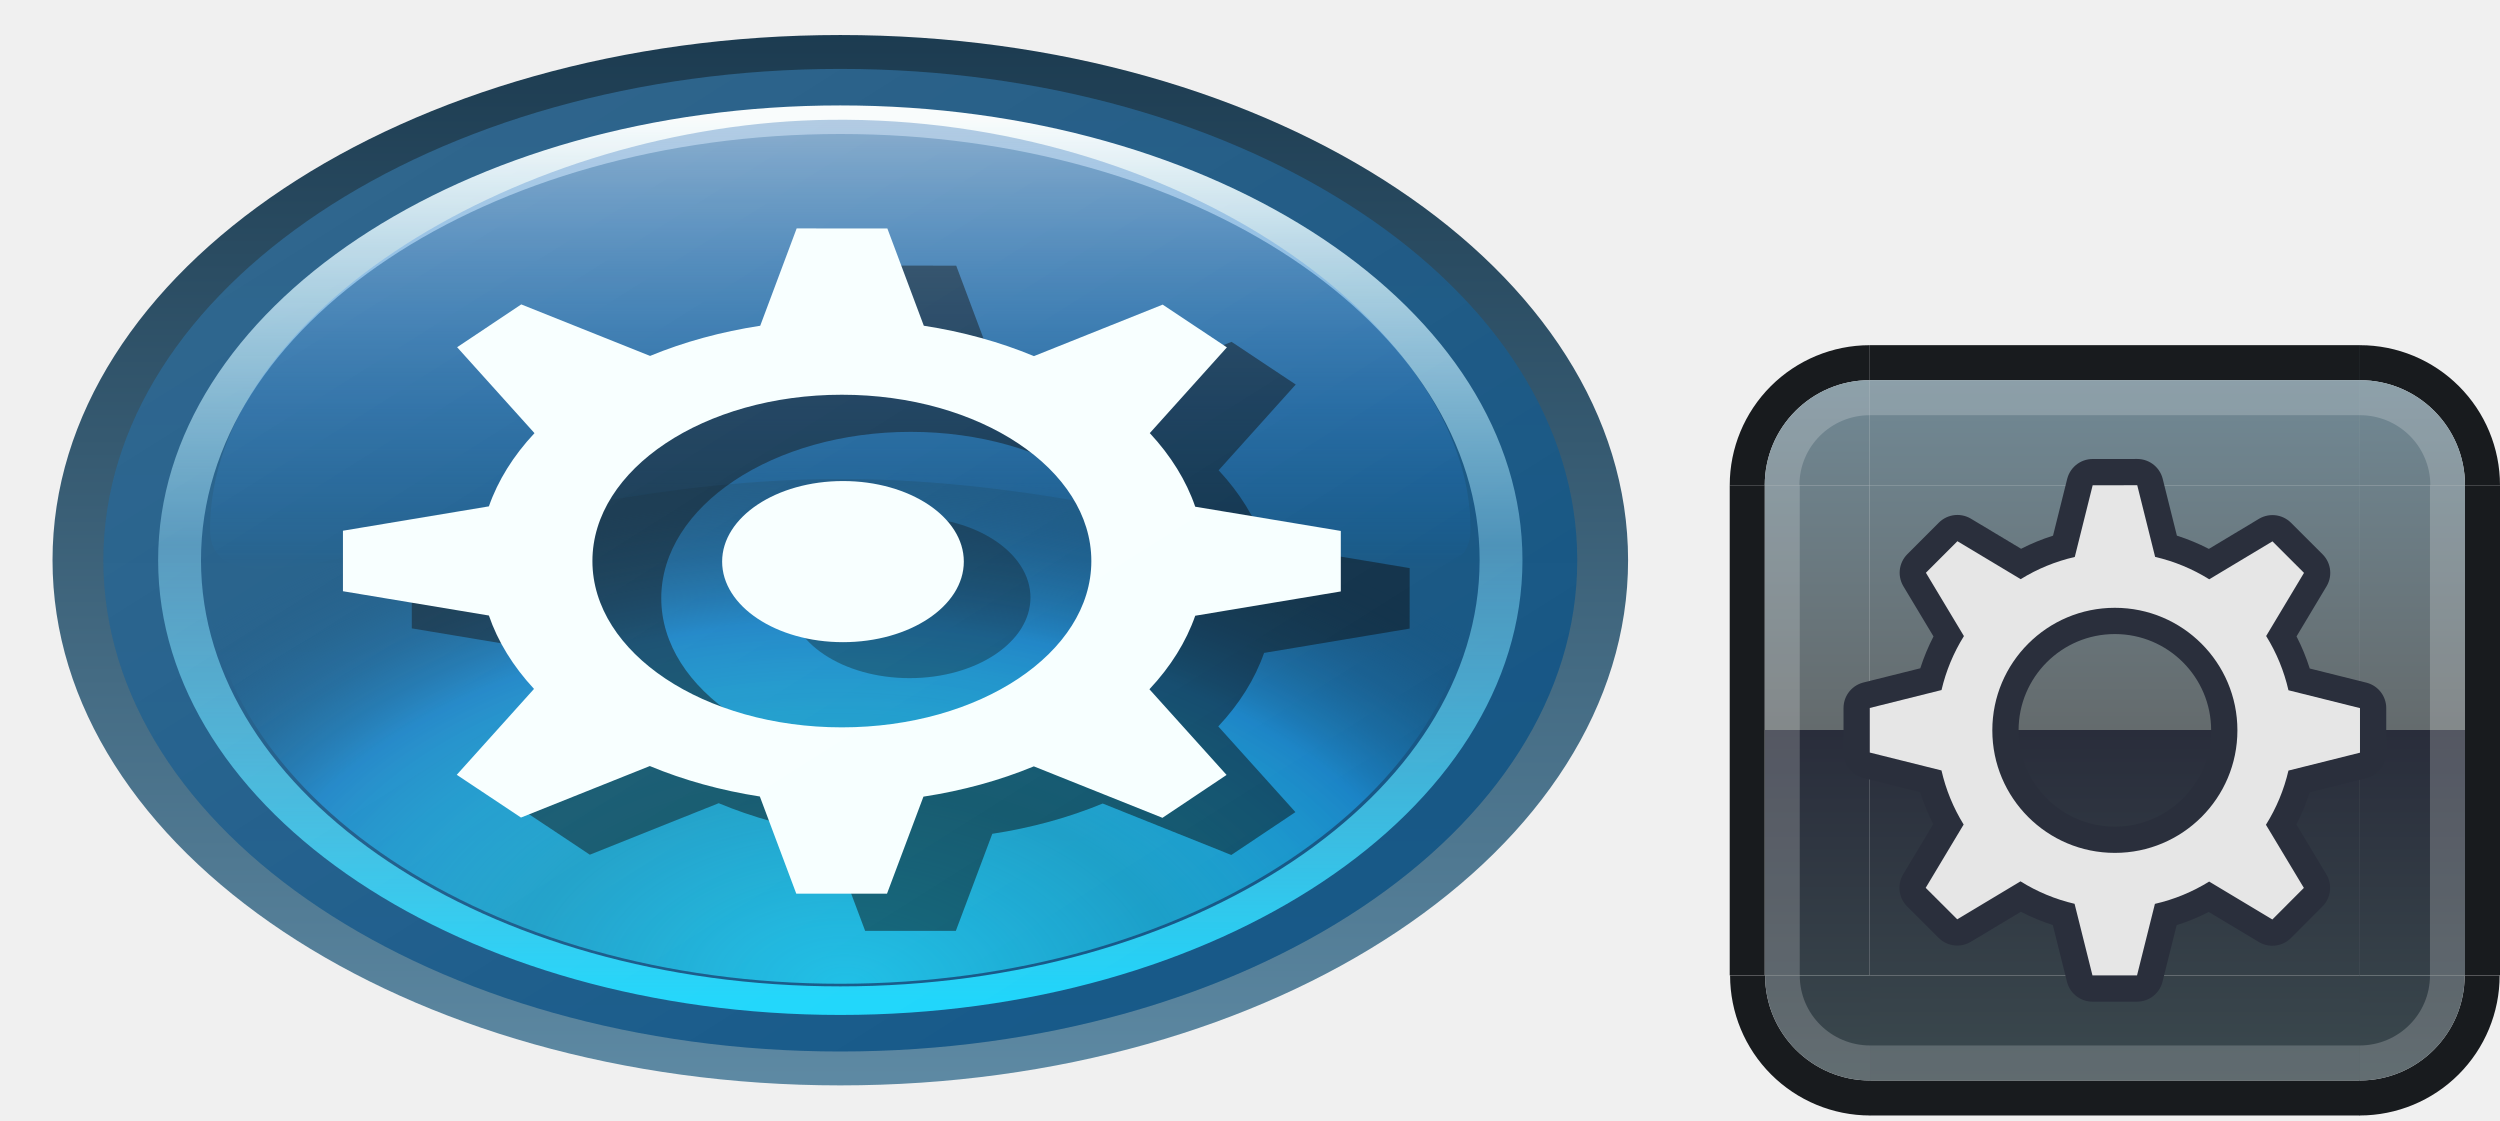
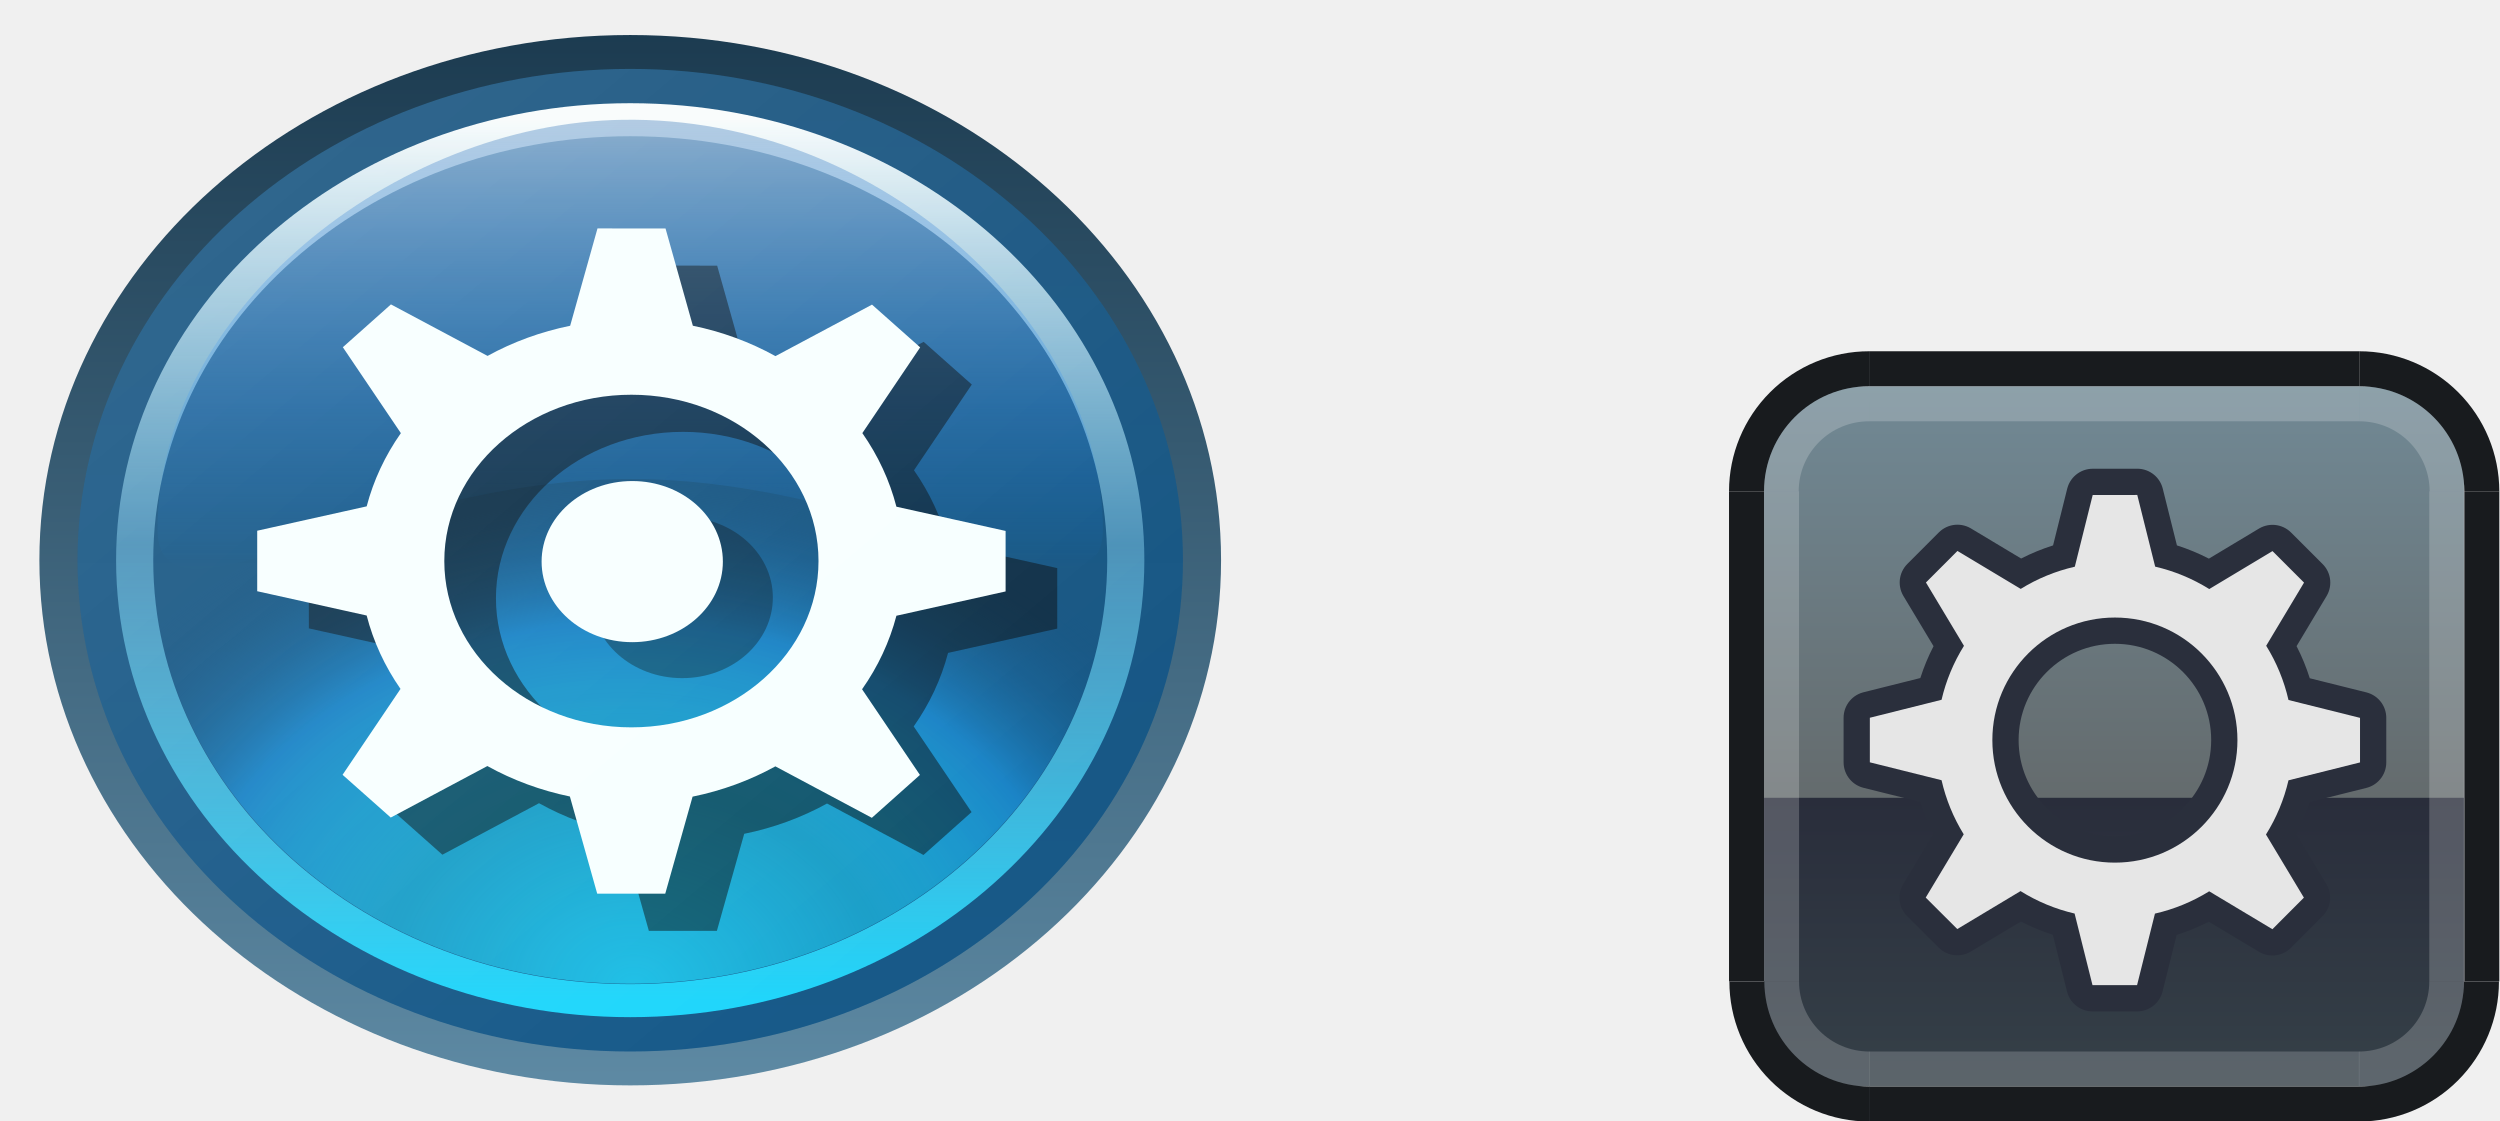
<svg xmlns="http://www.w3.org/2000/svg" xmlns:xlink="http://www.w3.org/1999/xlink" width="71.403" height="32" viewBox="0 0 71.403 32" version="1.1" id="svg8">
  <defs id="defs2">
    <linearGradient id="linearGradient51">
      <stop style="stop-color:#5e8aa4;stop-opacity:1;" offset="0" id="stop50" />
      <stop style="stop-color:#1c3b50;stop-opacity:1;" offset="1" id="stop51" />
    </linearGradient>
    <linearGradient id="linearGradient854">
      <stop style="stop-color:#104e7b;stop-opacity:1" offset="0" id="stop849" />
      <stop style="stop-color:#115586;stop-opacity:1;" offset="1" id="stop852" />
    </linearGradient>
    <linearGradient id="linearGradient1763">
      <stop style="stop-color:#f8fcfc;stop-opacity:1" offset="0" id="stop1759" />
      <stop id="stop1769" offset="0.483" style="stop-color:#7ccced;stop-opacity:0.496" />
      <stop style="stop-color:#19d5fb;stop-opacity:1" offset="1" id="stop1761" />
    </linearGradient>
    <radialGradient xlink:href="#linearGradient892" id="radialGradient896" cx="17.281" cy="99.091" fx="17.281" fy="99.091" r="7" gradientTransform="matrix(1.708393,-1.422483,1.6197,1.567821,-245.9046,1042.923)" gradientUnits="userSpaceOnUse" />
    <linearGradient id="linearGradient892">
      <stop style="stop-color:#19d5fb;stop-opacity:0.82" offset="0" id="stop888" />
      <stop id="stop1494" offset="0.388" style="stop-color:#19d5fb;stop-opacity:0.561;" />
      <stop style="stop-color:#1480c4;stop-opacity:1;" offset="0.701" id="stop1496" />
      <stop style="stop-color:#0f4b75;stop-opacity:0.004" offset="1" id="stop890" />
    </linearGradient>
    <linearGradient xlink:href="#linearGradient1763" id="linearGradient1765" x1="-79.57" y1="1100.246" x2="-79.586" y2="1127.793" gradientUnits="userSpaceOnUse" gradientTransform="matrix(0.9149628,0,0,0.9149628,16.73954,142.2332)" />
    <linearGradient xlink:href="#linearGradient1783" id="linearGradient1785" x1="-79.46" y1="1100.078" x2="-79.46" y2="1114.228" gradientUnits="userSpaceOnUse" gradientTransform="matrix(0.8571429,0,0,0.8984845,12.14286,160.6078)" />
    <linearGradient id="linearGradient1783">
      <stop style="stop-color:#96b8d9;stop-opacity:0.808" offset="0" id="stop1779" />
      <stop style="stop-color:#007ef2;stop-opacity:0.004" offset="1" id="stop1781" />
    </linearGradient>
    <linearGradient xlink:href="#linearGradient51" id="linearGradient1838" x1="-78.917" y1="1129.677" x2="-78.917" y2="1098.478" gradientUnits="userSpaceOnUse" gradientTransform="matrix(0.9677419,0,0,0.9677419,20.93548,83.43625)" />
    <linearGradient xlink:href="#linearGradient854" id="linearGradient857" x1="-56.06" y1="1147.729" x2="-56.06" y2="1175.502" gradientUnits="userSpaceOnUse" />
    <linearGradient xlink:href="#linearGradient8053" id="linearGradient8055" x1="-65.107" y1="1150.935" x2="-46.893" y2="1170.194" gradientUnits="userSpaceOnUse" gradientTransform="translate(3.7138672e-6)" />
    <linearGradient id="linearGradient8053">
      <stop style="stop-color:#ffffff;stop-opacity:0.435;" offset="0" id="stop8049" />
      <stop style="stop-color:#ffffff;stop-opacity:0.092;" offset="1" id="stop8051" />
    </linearGradient>
-     <linearGradient xlink:href="#linearGradient96" id="linearGradient44" x1="318.102" y1="169.967" x2="318.102" y2="189.967" gradientUnits="userSpaceOnUse" gradientTransform="matrix(3.5,0,0,1,-1120.856,947.5517)" />
    <linearGradient id="linearGradient96">
      <stop style="stop-color:#718995;stop-opacity:1;" offset="0" id="stop93" />
      <stop style="stop-color:#646b6d;stop-opacity:1;" offset="0.499" id="stop94" />
      <stop style="stop-color:#292d3b;stop-opacity:1;" offset="0.5" id="stop95" />
      <stop style="stop-color:#3b494e;stop-opacity:1;" offset="1" id="stop96" />
    </linearGradient>
-     <linearGradient xlink:href="#linearGradient96" id="linearGradient52" x1="319.768" y1="169.753" x2="319.768" y2="191.182" gradientUnits="userSpaceOnUse" gradientTransform="matrix(1.500004,0,0,1,-159.5521,-3.596089e-5)" />
-     <linearGradient xlink:href="#linearGradient96" id="linearGradient54" x1="319.768" y1="169.753" x2="319.768" y2="191.182" gradientUnits="userSpaceOnUse" gradientTransform="matrix(1.500014,0,0,1.000019,-159.5553,-0.00354022)" />
-     <linearGradient xlink:href="#linearGradient96" id="linearGradient91" x1="316.102" y1="-169.967" x2="316.102" y2="-189.967" gradientUnits="userSpaceOnUse" />
-     <linearGradient xlink:href="#linearGradient96" id="linearGradient93" gradientUnits="userSpaceOnUse" x1="317.102" y1="-189.967" x2="317.102" y2="-169.967" />
-     <linearGradient xlink:href="#linearGradient96" id="linearGradient1" gradientUnits="userSpaceOnUse" x1="314.102" y1="169.967" x2="314.102" y2="188.967" />
-     <linearGradient xlink:href="#linearGradient96" id="linearGradient3" gradientUnits="userSpaceOnUse" x1="314.092" y1="188.967" x2="314.092" y2="169.967" />
-     <linearGradient xlink:href="#linearGradient96" id="linearGradient2" gradientUnits="userSpaceOnUse" x1="314.102" y1="169.967" x2="314.102" y2="188.967" />
-     <linearGradient xlink:href="#linearGradient96" id="linearGradient4" gradientUnits="userSpaceOnUse" x1="314.092" y1="188.967" x2="314.092" y2="169.967" />
+     <linearGradient xlink:href="#linearGradient96" id="linearGradient45" gradientUnits="userSpaceOnUse" gradientTransform="matrix(4.997554,0,0,1.428571,-1598.738,876.4235)" x1="317.959" y1="172.967" x2="317.959" y2="189.438" />
  </defs>
  <style id="current-color-scheme" type="text/css">
      .ColorScheme-Text {
      }
      .ColorScheme-Background{
      }
      .ColorScheme-Highlight{
      }
      .ColorScheme-ViewText {
      }
      .ColorScheme-ViewBackground{
      }
      .ColorScheme-ViewHover {
      }
      .ColorScheme-ViewFocus{
      }
      .ColorScheme-ButtonText {
      }
      .ColorScheme-ButtonBackground{
      }
      .ColorScheme-ButtonHover {
      }
      .ColorScheme-ButtonFocus{
      }
    </style>
  <g id="layer1" transform="translate(73.99995,-1147.52)" style="display:inline">
-     <g id="start-here-kde" transform="matrix(1.5,0,0,1,34.00007,2.000147)" style="stroke-width:0.816">
-       <rect style="fill:none;fill-opacity:0.237;stroke:none;stroke-width:0.816;stroke-miterlimit:4;stroke-dasharray:none;stroke-opacity:0.628" id="rect882" width="32" height="32" x="-72" y="1145.52" />
-       <ellipse ry="15" rx="15" style="fill:url(#linearGradient1838);fill-opacity:1;stroke:none;stroke-width:1.633;stroke-miterlimit:4;stroke-dasharray:none;stroke-opacity:1" id="circle920" cx="-56" cy="1161.52" />
-       <ellipse ry="14.032" rx="14.032" cy="1161.52" cx="-56" id="circle898" style="fill:url(#linearGradient857);fill-opacity:1;stroke:none;stroke-width:1.633;stroke-miterlimit:4;stroke-dasharray:none;stroke-opacity:1" />
-       <circle r="12.097" cy="1161.52" cx="-56" id="circle886" style="fill:url(#radialGradient896);fill-opacity:1;stroke:none;stroke-width:1.633;stroke-miterlimit:4;stroke-dasharray:none;stroke-opacity:1" />
-       <path id="path1757" d="M -43.419,1161.52 A 12.581,12.581 0 0 1 -56,1174.1 12.581,12.581 0 0 1 -68.581,1161.52 12.581,12.581 0 0 1 -56,1148.939 a 12.581,12.581 0 0 1 12.581,12.581 z" style="fill:none;fill-opacity:1;stroke:url(#linearGradient1765);stroke-width:0.816;stroke-linecap:round;stroke-linejoin:round;stroke-miterlimit:4;stroke-dasharray:none;stroke-opacity:1" />
-       <path id="path1775" d="m -44,1160.632 c 0,3.164 -5.373,-1.431 -12,-1.431 -6.627,0 -12,4.643 -12,1.431 0,-6.2 5.997,-11.593 11.811,-11.691 6.602,-0.112 12.189,5.912 12.189,11.691 z" style="fill:url(#linearGradient1785);fill-opacity:1;stroke:none;stroke-width:0.408;stroke-linecap:round;stroke-linejoin:round;stroke-miterlimit:4;stroke-dasharray:none;stroke-opacity:1" />
-       <g style="fill:#000000;fill-opacity:0.429;stroke-width:0.816" transform="translate(1.417969,1.146397)" id="g913">
-         <path id="path909" d="m -56.938,1151.958 -0.694,2.78 a 6.91,6.91 0 0 0 -2.097,0.861 l -2.453,-1.471 -1.221,1.223 1.473,2.455 a 6.91,6.91 0 0 0 -0.868,2.091 l -2.779,0.696 v 1.728 l 2.779,0.694 a 6.91,6.91 0 0 0 0.859,2.096 l -1.471,2.453 1.223,1.221 2.453,-1.471 a 6.91,6.91 0 0 0 2.095,0.87 l 0.694,2.776 h 1.727 l 0.694,-2.772 a 6.91,6.91 0 0 0 2.102,-0.865 l 2.449,1.47 1.221,-1.225 -1.469,-2.447 a 6.91,6.91 0 0 0 0.872,-2.1 l 2.772,-0.694 v -1.728 l -2.772,-0.692 a 6.91,6.91 0 0 0 -0.865,-2.102 l 1.468,-2.449 -1.223,-1.22 -2.451,1.471 a 6.91,6.91 0 0 0 -2.097,-0.868 l -0.694,-2.778 z m 0.861,4.75 a 4.75,4.75 0 0 1 4.75,4.75 4.75,4.75 0 0 1 -4.75,4.75 4.75,4.75 0 0 1 -4.75,-4.75 4.75,4.75 0 0 1 4.75,-4.75 z" style="opacity:1;fill:#000000;fill-opacity:0.47;stroke:none;stroke-width:1.561;stroke-linecap:round;stroke-linejoin:round;stroke-miterlimit:4;stroke-dasharray:none;stroke-opacity:1" />
-         <circle r="2.301" style="opacity:0.9;fill:#000000;fill-opacity:0.376;stroke:none;stroke-width:0.756;stroke-linecap:round;stroke-linejoin:round;stroke-miterlimit:4;stroke-dasharray:none;stroke-opacity:1" id="circle911" cx="-56.098" cy="1161.441" />
+     <g id="start-here-kde" transform="matrix(1.125,0,0,1,7.000049,2.000147)" style="stroke-width:0.943">
+       <rect style="fill:none;fill-opacity:0.237;stroke:none;stroke-width:0.943;stroke-miterlimit:4;stroke-dasharray:none;stroke-opacity:0.628" id="rect882" width="32" height="32" x="-72" y="1145.52" />
+       <ellipse ry="15" rx="15" style="fill:url(#linearGradient1838);fill-opacity:1;stroke:none;stroke-width:1.886;stroke-miterlimit:4;stroke-dasharray:none;stroke-opacity:1" id="circle920" cx="-56" cy="1161.52" />
+       <ellipse ry="14.032" rx="14.032" cy="1161.52" cx="-56" id="circle898" style="fill:url(#linearGradient857);fill-opacity:1;stroke:none;stroke-width:1.886;stroke-miterlimit:4;stroke-dasharray:none;stroke-opacity:1" />
+       <circle r="12.097" cy="1161.52" cx="-56" id="circle886" style="fill:url(#radialGradient896);fill-opacity:1;stroke:none;stroke-width:1.886;stroke-miterlimit:4;stroke-dasharray:none;stroke-opacity:1" />
+       <path id="path1757" d="M -43.419,1161.52 A 12.581,12.581 0 0 1 -56,1174.1 12.581,12.581 0 0 1 -68.581,1161.52 12.581,12.581 0 0 1 -56,1148.939 a 12.581,12.581 0 0 1 12.581,12.581 z" style="fill:none;fill-opacity:1;stroke:url(#linearGradient1765);stroke-width:0.943;stroke-linecap:round;stroke-linejoin:round;stroke-miterlimit:4;stroke-dasharray:none;stroke-opacity:1" />
+       <path id="path1775" d="m -44,1160.632 c 0,3.164 -5.373,-1.431 -12,-1.431 -6.627,0 -12,4.643 -12,1.431 0,-6.2 5.997,-11.593 11.811,-11.691 6.602,-0.112 12.189,5.912 12.189,11.691 z" style="fill:url(#linearGradient1785);fill-opacity:1;stroke:none;stroke-width:0.471;stroke-linecap:round;stroke-linejoin:round;stroke-miterlimit:4;stroke-dasharray:none;stroke-opacity:1" />
+       <g style="fill:#000000;fill-opacity:0.429;stroke-width:0.943" transform="translate(1.417969,1.146397)" id="g913">
+         <path id="path909" d="m -56.938,1151.958 -0.694,2.78 a 6.91,6.91 0 0 0 -2.097,0.861 l -2.453,-1.471 -1.221,1.223 1.473,2.455 a 6.91,6.91 0 0 0 -0.868,2.091 l -2.779,0.696 v 1.728 l 2.779,0.694 a 6.91,6.91 0 0 0 0.859,2.096 l -1.471,2.453 1.223,1.221 2.453,-1.471 a 6.91,6.91 0 0 0 2.095,0.87 l 0.694,2.776 h 1.727 l 0.694,-2.772 a 6.91,6.91 0 0 0 2.102,-0.865 l 2.449,1.47 1.221,-1.225 -1.469,-2.447 a 6.91,6.91 0 0 0 0.872,-2.1 l 2.772,-0.694 v -1.728 l -2.772,-0.692 a 6.91,6.91 0 0 0 -0.865,-2.102 l 1.468,-2.449 -1.223,-1.22 -2.451,1.471 a 6.91,6.91 0 0 0 -2.097,-0.868 l -0.694,-2.778 z m 0.861,4.75 a 4.75,4.75 0 0 1 4.75,4.75 4.75,4.75 0 0 1 -4.75,4.75 4.75,4.75 0 0 1 -4.75,-4.75 4.75,4.75 0 0 1 4.75,-4.75 z" style="opacity:1;fill:#000000;fill-opacity:0.47;stroke:none;stroke-width:1.803;stroke-linecap:round;stroke-linejoin:round;stroke-miterlimit:4;stroke-dasharray:none;stroke-opacity:1" />
+         <circle r="2.301" style="opacity:0.9;fill:#000000;fill-opacity:0.376;stroke:none;stroke-width:0.873;stroke-linecap:round;stroke-linejoin:round;stroke-miterlimit:4;stroke-dasharray:none;stroke-opacity:1" id="circle911" cx="-56.098" cy="1161.441" />
      </g>
-       <path id="path2007" d="m -56.831,1152.044 -0.694,2.78 a 6.91,6.91 0 0 0 -2.097,0.861 l -2.453,-1.471 -1.221,1.223 1.473,2.454 a 6.91,6.91 0 0 0 -0.868,2.091 l -2.779,0.696 v 1.728 l 2.779,0.694 a 6.91,6.91 0 0 0 0.859,2.096 l -1.471,2.453 1.223,1.221 2.453,-1.471 a 6.91,6.91 0 0 0 2.095,0.87 l 0.694,2.776 h 1.727 l 0.694,-2.772 a 6.91,6.91 0 0 0 2.102,-0.865 l 2.449,1.47 1.221,-1.225 -1.469,-2.447 a 6.91,6.91 0 0 0 0.872,-2.1 l 2.772,-0.694 v -1.728 l -2.772,-0.692 a 6.91,6.91 0 0 0 -0.865,-2.102 l 1.468,-2.449 -1.223,-1.221 -2.451,1.471 a 6.91,6.91 0 0 0 -2.097,-0.868 l -0.694,-2.778 z m 0.861,4.75 a 4.75,4.75 0 0 1 4.75,4.75 4.75,4.75 0 0 1 -4.75,4.75 4.75,4.75 0 0 1 -4.75,-4.75 4.75,4.75 0 0 1 4.75,-4.75 z" style="fill:#f7ffff;fill-opacity:1;stroke:none;stroke-width:1.561;stroke-linecap:round;stroke-linejoin:round;stroke-miterlimit:4;stroke-dasharray:none;stroke-opacity:1" />
-       <circle r="2.301" style="fill:#f7ffff;fill-opacity:1;stroke:none;stroke-width:0.756;stroke-linecap:round;stroke-linejoin:round;stroke-miterlimit:4;stroke-dasharray:none;stroke-opacity:1" id="circle1868" cx="-55.949" cy="1161.56" />
-       <ellipse ry="14.032" rx="14.032" cy="1161.52" cx="-56" id="ellipse8047" style="display:inline;opacity:0.3;fill:url(#linearGradient8055);fill-opacity:1;stroke:none;stroke-width:1.633;stroke-miterlimit:4;stroke-dasharray:none;stroke-opacity:1" />
+       <path id="path2007" d="m -56.831,1152.044 -0.694,2.78 a 6.91,6.91 0 0 0 -2.097,0.861 l -2.453,-1.471 -1.221,1.223 1.473,2.454 a 6.91,6.91 0 0 0 -0.868,2.091 l -2.779,0.696 v 1.728 l 2.779,0.694 a 6.91,6.91 0 0 0 0.859,2.096 l -1.471,2.453 1.223,1.221 2.453,-1.471 a 6.91,6.91 0 0 0 2.095,0.87 l 0.694,2.776 h 1.727 l 0.694,-2.772 a 6.91,6.91 0 0 0 2.102,-0.865 l 2.449,1.47 1.221,-1.225 -1.469,-2.447 a 6.91,6.91 0 0 0 0.872,-2.1 l 2.772,-0.694 v -1.728 l -2.772,-0.692 a 6.91,6.91 0 0 0 -0.865,-2.102 l 1.468,-2.449 -1.223,-1.221 -2.451,1.471 a 6.91,6.91 0 0 0 -2.097,-0.868 l -0.694,-2.778 z m 0.861,4.75 a 4.75,4.75 0 0 1 4.75,4.75 4.75,4.75 0 0 1 -4.75,4.75 4.75,4.75 0 0 1 -4.75,-4.75 4.75,4.75 0 0 1 4.75,-4.75 z" style="fill:#f7ffff;fill-opacity:1;stroke:none;stroke-width:1.803;stroke-linecap:round;stroke-linejoin:round;stroke-miterlimit:4;stroke-dasharray:none;stroke-opacity:1" />
+       <circle r="2.301" style="fill:#f7ffff;fill-opacity:1;stroke:none;stroke-width:0.873;stroke-linecap:round;stroke-linejoin:round;stroke-miterlimit:4;stroke-dasharray:none;stroke-opacity:1" id="circle1868" cx="-55.949" cy="1161.56" />
+       <ellipse ry="14.032" rx="14.032" cy="1161.52" cx="-56" id="ellipse8047" style="display:inline;opacity:0.3;fill:url(#linearGradient8055);fill-opacity:1;stroke:none;stroke-width:1.886;stroke-miterlimit:4;stroke-dasharray:none;stroke-opacity:1" />
    </g>
-     <g id="22-22-start-here-kde" transform="translate(-2.59689,40.85953)">
-       <rect transform="scale(1,-1)" style="fill:none;fill-opacity:1;stroke:none;stroke-width:1.5;stroke-linecap:round;stroke-miterlimit:4;stroke-dasharray:none;stroke-opacity:1" id="rect1654" width="4" height="1" x="-15" y="-1120.52" />
-       <rect style="fill:url(#linearGradient44);fill-opacity:1;stroke-width:2.5;stroke-linecap:round;stroke-linejoin:round;stroke-opacity:0.905" id="toolbutton-hover-center" width="14" height="14" x="-18" y="1120.519" />
-       <g id="toolbutton-hover-right" transform="matrix(1,0,0,0.9332959,-323.1017,959.0902)" style="stroke-width:1.035">
-         <rect style="fill:url(#linearGradient52);stroke:none;stroke-width:1.098;stroke-linecap:round;stroke-miterlimit:4;stroke-dasharray:none;stroke-opacity:1" id="rect2220" width="3" height="15.001" x="319.102" y="172.967" />
-         <rect y="172.967" x="322.102" height="15" width="1" id="rect1734" style="fill:#181b1e;fill-opacity:1;stroke:none;stroke-width:1.553;stroke-linecap:round;stroke-miterlimit:4;stroke-dasharray:none;stroke-opacity:1" />
-         <rect y="172.967" x="321.102" height="15" width="1" id="rect37" style="opacity:0.2;fill:#ffffff;fill-opacity:1;stroke:none;stroke-width:1.553;stroke-linecap:round;stroke-miterlimit:4;stroke-dasharray:none;stroke-opacity:1" />
+     <g id="22-22-start-here-kde" transform="translate(0.383029,35.0325)">
+       <rect style="fill:url(#linearGradient45);fill-opacity:1;stroke-width:2.5;stroke-linecap:round;stroke-linejoin:round;stroke-opacity:0.905" id="rect15" width="19.99" height="20" x="-24" y="1123.52" rx="2" ry="2" />
+       <rect y="1126.52" x="-4" height="13.999" width="1" id="rect17" style="fill:#181b1e;fill-opacity:1;stroke:none;stroke-width:1.5;stroke-linecap:round;stroke-miterlimit:4;stroke-dasharray:none;stroke-opacity:1" />
+       <rect y="1126.52" x="-5" height="13.999" width="1" id="rect18" style="opacity:0.2;fill:#ffffff;fill-opacity:1;stroke:none;stroke-width:1.5;stroke-linecap:round;stroke-miterlimit:4;stroke-dasharray:none;stroke-opacity:1" />
+       <rect y="1126.52" x="24" height="13.999" width="1" id="rect20" style="fill:#181b1e;fill-opacity:1;stroke:none;stroke-width:1.5;stroke-linecap:round;stroke-miterlimit:4;stroke-dasharray:none;stroke-opacity:1" transform="scale(-1,1)" />
+       <rect y="1126.52" x="23" height="13.999" width="1" id="rect21" style="opacity:0.2;fill:#ffffff;fill-opacity:1;stroke:none;stroke-width:1.5;stroke-linecap:round;stroke-miterlimit:4;stroke-dasharray:none;stroke-opacity:1" transform="scale(-1,1)" />
+       <rect transform="scale(1,-1)" style="fill:#181b1e;fill-opacity:1;stroke:none;stroke-width:1.5;stroke-linecap:round;stroke-miterlimit:4;stroke-dasharray:none;stroke-opacity:1" id="rect22" width="14" height="1" x="-21" y="-1123.52" />
+       <rect transform="scale(1,-1)" style="opacity:0.2;fill:#ffffff;fill-opacity:1;stroke:none;stroke-width:1.5;stroke-linecap:round;stroke-miterlimit:4;stroke-dasharray:none;stroke-opacity:1" id="rect24" width="14" height="1" x="-21" y="-1124.52" />
+       <rect style="fill:#181b1e;fill-opacity:1;stroke:none;stroke-width:1.5;stroke-linecap:round;stroke-miterlimit:4;stroke-dasharray:none;stroke-opacity:1" id="rect25" width="14" height="1" x="-21" y="1143.52" />
+       <rect style="opacity:0.2;fill:#ffffff;fill-opacity:0.946;stroke:none;stroke-width:1.5;stroke-linecap:round;stroke-miterlimit:4;stroke-dasharray:none;stroke-opacity:1" id="rect27" width="14" height="1" x="-21" y="1142.52" />
+       <path id="path27" style="fill:#181b1e;fill-opacity:1;stroke-width:2.5;stroke-linecap:round;stroke-linejoin:round;stroke-opacity:0.905" d="m -21,1122.52 a 4,4 0 0 0 -2.828,1.172 4,4 0 0 0 -1.172,2.828 h 1 a 3,3 0 0 1 3,-3 z" />
+       <path id="path29" style="opacity:0.2;fill:#ffffff;fill-opacity:1;stroke-width:2.165;stroke-linecap:round;stroke-linejoin:round;stroke-opacity:0.905" d="m -21,1123.52 a 3,3 0 0 0 -3,3 h 0.99 a 2.01,2 0 0 1 2.01,-2 z" />
+       <path id="path30" style="fill:#181b1e;fill-opacity:1;stroke-width:2.5;stroke-linecap:round;stroke-linejoin:round;stroke-opacity:0.905" d="m -7,1122.52 a 4,4 0 0 1 2.828,1.172 4,4 0 0 1 1.172,2.828 h -1 a 3,3 0 0 0 -3,-3 z" />
+       <path id="path32" style="opacity:0.2;fill:#ffffff;fill-opacity:1;stroke-width:2.165;stroke-linecap:round;stroke-linejoin:round;stroke-opacity:0.905" d="m -7,1123.52 a 3,3 0 0 1 3,3 h -0.99 a 2.01,2 0 0 0 -2.01,-2 z" />
+       <path id="path33" style="fill:#181b1e;fill-opacity:1;stroke-width:2.5;stroke-linecap:round;stroke-linejoin:round;stroke-opacity:0.905" d="m -20.99,1144.52 a 4,4 0 0 1 -2.828,-1.172 4,4 0 0 1 -1.172,-2.828 h 1 a 3,3 0 0 0 3,3 z" />
+       <path id="path35" style="opacity:0.2;fill:#ffffff;fill-opacity:1;stroke-width:2.165;stroke-linecap:round;stroke-linejoin:round;stroke-opacity:0.905" d="m -20.99,1143.52 a 3,3 0 0 1 -3,-3 h 0.99 a 2.01,2 0 0 0 2.01,2 z" />
+       <path id="path36" style="fill:#181b1e;fill-opacity:1;stroke-width:2.5;stroke-linecap:round;stroke-linejoin:round;stroke-opacity:0.905" d="m -7.01,1144.52 a 4,4 0 0 0 2.828,-1.172 4,4 0 0 0 1.172,-2.828 h -1 a 3,3 0 0 1 -3,3 z" />
+       <path id="path38" style="opacity:0.2;fill:#ffffff;fill-opacity:1;stroke-width:2.165;stroke-linecap:round;stroke-linejoin:round;stroke-opacity:0.905" d="m -7.01,1143.52 a 3,3 0 0 0 3,-3 h -0.99 a 2.01,2 0 0 1 -2.01,2 z" />
+       <g id="g2" transform="translate(-0.3819379,-34.75367)" style="display:inline">
+         <path id="path12" d="m -14.231,1161.379 -0.511,2.048 a 5.092,5.092 0 0 0 -1.545,0.634 l -1.807,-1.084 -0.9,0.901 1.086,1.809 a 5.092,5.092 0 0 0 -0.64,1.541 l -2.048,0.513 v 1.273 l 2.048,0.511 a 5.092,5.092 0 0 0 0.633,1.545 L -19,1172.877 l 0.901,0.899 1.807,-1.084 a 5.092,5.092 0 0 0 1.544,0.641 l 0.511,2.045 h 1.273 l 0.511,-2.043 a 5.092,5.092 0 0 0 1.549,-0.637 l 1.805,1.083 0.9,-0.902 -1.083,-1.803 a 5.092,5.092 0 0 0 0.643,-1.548 l 2.043,-0.511 v -1.273 l -2.043,-0.51 a 5.092,5.092 0 0 0 -0.637,-1.549 l 1.081,-1.804 -0.901,-0.9 -1.806,1.084 a 5.092,5.092 0 0 0 -1.545,-0.64 l -0.511,-2.047 z m 0.634,3.5 a 3.5,3.5 0 0 1 3.5,3.5 3.5,3.5 0 0 1 -3.5,3.5 3.5,3.5 0 0 1 -3.5,-3.5 3.5,3.5 0 0 1 3.5,-3.5 z" style="fill:#e6e6e6;fill-opacity:1;stroke:#2a2f3c;stroke-width:1.5;stroke-linecap:round;stroke-linejoin:round;stroke-miterlimit:4;stroke-dasharray:none;stroke-opacity:1" />
+         <path id="path8" d="m -14.231,1161.379 -0.511,2.048 a 5.092,5.092 0 0 0 -1.545,0.634 l -1.807,-1.084 -0.9,0.901 1.086,1.809 a 5.092,5.092 0 0 0 -0.64,1.541 l -2.048,0.513 v 1.273 l 2.048,0.511 a 5.092,5.092 0 0 0 0.633,1.545 L -19,1172.877 l 0.901,0.899 1.807,-1.084 a 5.092,5.092 0 0 0 1.544,0.641 l 0.511,2.045 h 1.273 l 0.511,-2.043 a 5.092,5.092 0 0 0 1.549,-0.637 l 1.805,1.083 0.9,-0.902 -1.083,-1.803 a 5.092,5.092 0 0 0 0.643,-1.548 l 2.043,-0.511 v -1.273 l -2.043,-0.51 a 5.092,5.092 0 0 0 -0.637,-1.549 l 1.081,-1.804 -0.901,-0.9 -1.806,1.084 a 5.092,5.092 0 0 0 -1.545,-0.64 l -0.511,-2.047 z m 0.634,3.5 a 3.5,3.5 0 0 1 3.5,3.5 3.5,3.5 0 0 1 -3.5,3.5 3.5,3.5 0 0 1 -3.5,-3.5 3.5,3.5 0 0 1 3.5,-3.5 z" style="fill:#e6e6e6;fill-opacity:1;stroke:none;stroke-width:1;stroke-linecap:round;stroke-linejoin:round;stroke-miterlimit:4;stroke-dasharray:none;stroke-opacity:1" />
      </g>
-       <g id="toolbutton-hover-left" transform="matrix(-1,0,0,0.9332959,301.1017,959.0902)" style="stroke-width:1.035">
-         <rect style="fill:url(#linearGradient54);stroke:none;stroke-width:1.098;stroke-linecap:round;stroke-miterlimit:4;stroke-dasharray:none;stroke-opacity:1" id="rect40" width="3" height="15.001" x="319.102" y="172.967" />
-         <rect y="172.967" x="322.102" height="15" width="1" id="rect41" style="fill:#181b1e;fill-opacity:1;stroke:none;stroke-width:1.553;stroke-linecap:round;stroke-miterlimit:4;stroke-dasharray:none;stroke-opacity:1" />
-         <rect y="172.967" x="321.102" height="15" width="1" id="rect42" style="opacity:0.2;fill:#ffffff;fill-opacity:1;stroke:none;stroke-width:1.553;stroke-linecap:round;stroke-miterlimit:4;stroke-dasharray:none;stroke-opacity:1" />
-       </g>
-       <g id="toolbutton-hover-top" transform="matrix(3.499973,0,0,1,-1120.848,947.5517)" style="stroke-width:0.535">
-         <rect transform="scale(1,-1)" style="fill:#181b1e;fill-opacity:1;stroke:none;stroke-width:0.802;stroke-linecap:round;stroke-miterlimit:4;stroke-dasharray:none;stroke-opacity:1" id="rect1656" width="4" height="1" x="315.102" y="-169.967" />
-         <rect transform="scale(1,-1)" y="-172.968" x="315.102" height="3.001" width="4" id="rect2242" style="fill:url(#linearGradient91);stroke:none;stroke-width:0.802;stroke-linecap:round;stroke-miterlimit:4;stroke-dasharray:none;stroke-opacity:1" />
-         <rect transform="scale(1,-1)" style="opacity:0.2;fill:#ffffff;fill-opacity:0.946;stroke:none;stroke-width:0.802;stroke-linecap:round;stroke-miterlimit:4;stroke-dasharray:none;stroke-opacity:1" id="rect54" width="4" height="1" x="315.102" y="-170.967" />
-       </g>
-       <g id="toolbutton-hover-bottom" transform="matrix(3.499973,0,0,-1,-1120.847,1307.487)" style="stroke-width:0.535">
-         <rect transform="scale(1,-1)" style="fill:#181b1e;fill-opacity:1;stroke:none;stroke-width:0.802;stroke-linecap:round;stroke-miterlimit:4;stroke-dasharray:none;stroke-opacity:1" id="rect91" width="4" height="1" x="315.102" y="-169.967" />
-         <rect transform="scale(1,-1)" y="-172.968" x="315.102" height="3.001" width="4" id="rect92-2" style="fill:url(#linearGradient93);stroke:none;stroke-width:0.802;stroke-linecap:round;stroke-miterlimit:4;stroke-dasharray:none;stroke-opacity:1" />
-         <rect transform="scale(1,-1)" style="opacity:0.2;fill:#ffffff;fill-opacity:0.946;stroke:none;stroke-width:0.802;stroke-linecap:round;stroke-miterlimit:4;stroke-dasharray:none;stroke-opacity:1" id="rect93-9" width="4" height="1" x="315.102" y="-170.967" />
-       </g>
-       <g id="toolbutton-hover-topleft" transform="translate(-333.1017,947.5523)">
-         <path id="path89395" style="fill:#181b1e;fill-opacity:1;stroke-width:2.5;stroke-linecap:round;stroke-linejoin:round;stroke-opacity:0.905" d="m 315.102,168.967 a 4,4 0 0 0 -2.828,1.172 4,4 0 0 0 -1.172,2.828 h 1 a 3,3 0 0 1 3,-3 z" />
-         <path style="fill:url(#linearGradient2);fill-opacity:1;stroke-width:2.165;stroke-linecap:round;stroke-linejoin:round;stroke-opacity:0.905" id="path89399" d="m 312.102,172.967 a 3,3 0 0 1 3,-3 v 3 z" />
-         <path id="path96" style="opacity:0.2;fill:#ffffff;fill-opacity:1;stroke-width:2.165;stroke-linecap:round;stroke-linejoin:round;stroke-opacity:0.905" d="m 315.102,169.967 a 3,3 0 0 0 -3,3 h 0.99 a 2.01,2 0 0 1 2.01,-2 z" />
-       </g>
-       <g id="toolbutton-hover-topright" transform="matrix(-1,0,0,1,311.1017,947.5523)">
-         <path id="path98" style="fill:#181b1e;fill-opacity:1;stroke-width:2.5;stroke-linecap:round;stroke-linejoin:round;stroke-opacity:0.905" d="m 315.102,168.967 a 4,4 0 0 0 -2.828,1.172 4,4 0 0 0 -1.172,2.828 h 1 a 3,3 0 0 1 3,-3 z" />
-         <path style="fill:url(#linearGradient1);fill-opacity:1;stroke-width:2.165;stroke-linecap:round;stroke-linejoin:round;stroke-opacity:0.905" id="path99" d="m 312.102,172.967 a 3,3 0 0 1 3,-3 v 3 z" />
-         <path id="path100" style="opacity:0.2;fill:#ffffff;fill-opacity:1;stroke-width:2.165;stroke-linecap:round;stroke-linejoin:round;stroke-opacity:0.905" d="m 315.102,169.967 a 3,3 0 0 0 -3,3 h 0.99 a 2.01,2 0 0 1 2.01,-2 z" />
-       </g>
-       <g id="toolbutton-hover-bottomleft" transform="matrix(1,0,0,-1,-333.0919,1307.487)">
-         <path id="path101" style="fill:#181b1e;fill-opacity:1;stroke-width:2.5;stroke-linecap:round;stroke-linejoin:round;stroke-opacity:0.905" d="m 315.102,168.967 a 4,4 0 0 0 -2.828,1.172 4,4 0 0 0 -1.172,2.828 h 1 a 3,3 0 0 1 3,-3 z" />
-         <path style="fill:url(#linearGradient4);fill-opacity:1;stroke-width:2.165;stroke-linecap:round;stroke-linejoin:round;stroke-opacity:0.905" id="path102" d="m 312.102,172.967 a 3,3 0 0 1 3,-3 v 3 z" />
-         <path id="path103" style="opacity:0.2;fill:#ffffff;fill-opacity:1;stroke-width:2.165;stroke-linecap:round;stroke-linejoin:round;stroke-opacity:0.905" d="m 315.102,169.967 a 3,3 0 0 0 -3,3 h 0.99 a 2.01,2 0 0 1 2.01,-2 z" />
-       </g>
-       <g id="toolbutton-hover-bottomright" transform="rotate(180,155.546,653.7435)">
-         <path id="path104" style="fill:#181b1e;fill-opacity:1;stroke-width:2.5;stroke-linecap:round;stroke-linejoin:round;stroke-opacity:0.905" d="m 315.102,168.967 a 4,4 0 0 0 -2.828,1.172 4,4 0 0 0 -1.172,2.828 h 1 a 3,3 0 0 1 3,-3 z" />
-         <path style="fill:url(#linearGradient3);fill-opacity:1;stroke-width:2.165;stroke-linecap:round;stroke-linejoin:round;stroke-opacity:0.905" id="path105" d="m 312.102,172.967 a 3,3 0 0 1 3,-3 v 3 z" />
-         <path id="path106" style="opacity:0.2;fill:#ffffff;fill-opacity:1;stroke-width:2.165;stroke-linecap:round;stroke-linejoin:round;stroke-opacity:0.905" d="m 315.102,169.967 a 3,3 0 0 0 -3,3 h 0.99 a 2.01,2 0 0 1 2.01,-2 z" />
-       </g>
-       <path id="path12" d="m -11.634,1120.52 -0.511,2.048 a 5.092,5.092 0 0 0 -1.545,0.634 l -1.807,-1.084 -0.9,0.901 1.086,1.809 a 5.092,5.092 0 0 0 -0.64,1.541 L -18,1126.881 v 1.273 l 2.048,0.511 a 5.092,5.092 0 0 0 0.633,1.545 l -1.084,1.808 0.901,0.899 1.807,-1.084 a 5.092,5.092 0 0 0 1.544,0.641 l 0.511,2.045 h 1.273 l 0.511,-2.043 a 5.092,5.092 0 0 0 1.549,-0.637 l 1.805,1.083 0.9,-0.902 -1.083,-1.803 a 5.092,5.092 0 0 0 0.643,-1.548 l 2.043,-0.511 v -1.273 l -2.043,-0.51 a 5.092,5.092 0 0 0 -0.637,-1.549 l 1.081,-1.804 -0.901,-0.9 -1.806,1.084 a 5.092,5.092 0 0 0 -1.545,-0.64 l -0.511,-2.047 z m 0.634,3.5 a 3.5,3.5 0 0 1 3.5,3.5 3.5,3.5 0 0 1 -3.5,3.5 3.5,3.5 0 0 1 -3.5,-3.5 3.5,3.5 0 0 1 3.5,-3.5 z" style="fill:#e6e6e6;fill-opacity:1;stroke:#2a2f3c;stroke-width:1.5;stroke-linecap:round;stroke-linejoin:round;stroke-miterlimit:4;stroke-dasharray:none;stroke-opacity:1" />
-       <path id="path8" d="m -11.634,1120.52 -0.511,2.048 a 5.092,5.092 0 0 0 -1.545,0.634 l -1.807,-1.084 -0.9,0.901 1.086,1.809 a 5.092,5.092 0 0 0 -0.64,1.541 L -18,1126.881 v 1.273 l 2.048,0.511 a 5.092,5.092 0 0 0 0.633,1.545 l -1.084,1.808 0.901,0.899 1.807,-1.084 a 5.092,5.092 0 0 0 1.544,0.641 l 0.511,2.045 h 1.273 l 0.511,-2.043 a 5.092,5.092 0 0 0 1.549,-0.637 l 1.805,1.083 0.9,-0.902 -1.083,-1.803 a 5.092,5.092 0 0 0 0.643,-1.548 l 2.043,-0.511 v -1.273 l -2.043,-0.51 a 5.092,5.092 0 0 0 -0.637,-1.549 l 1.081,-1.804 -0.901,-0.9 -1.806,1.084 a 5.092,5.092 0 0 0 -1.545,-0.64 l -0.511,-2.047 z m 0.634,3.5 a 3.5,3.5 0 0 1 3.5,3.5 3.5,3.5 0 0 1 -3.5,3.5 3.5,3.5 0 0 1 -3.5,-3.5 3.5,3.5 0 0 1 3.5,-3.5 z" style="fill:#e6e6e6;fill-opacity:1;stroke:none;stroke-width:1;stroke-linecap:round;stroke-linejoin:round;stroke-miterlimit:4;stroke-dasharray:none;stroke-opacity:1" />
    </g>
  </g>
</svg>
